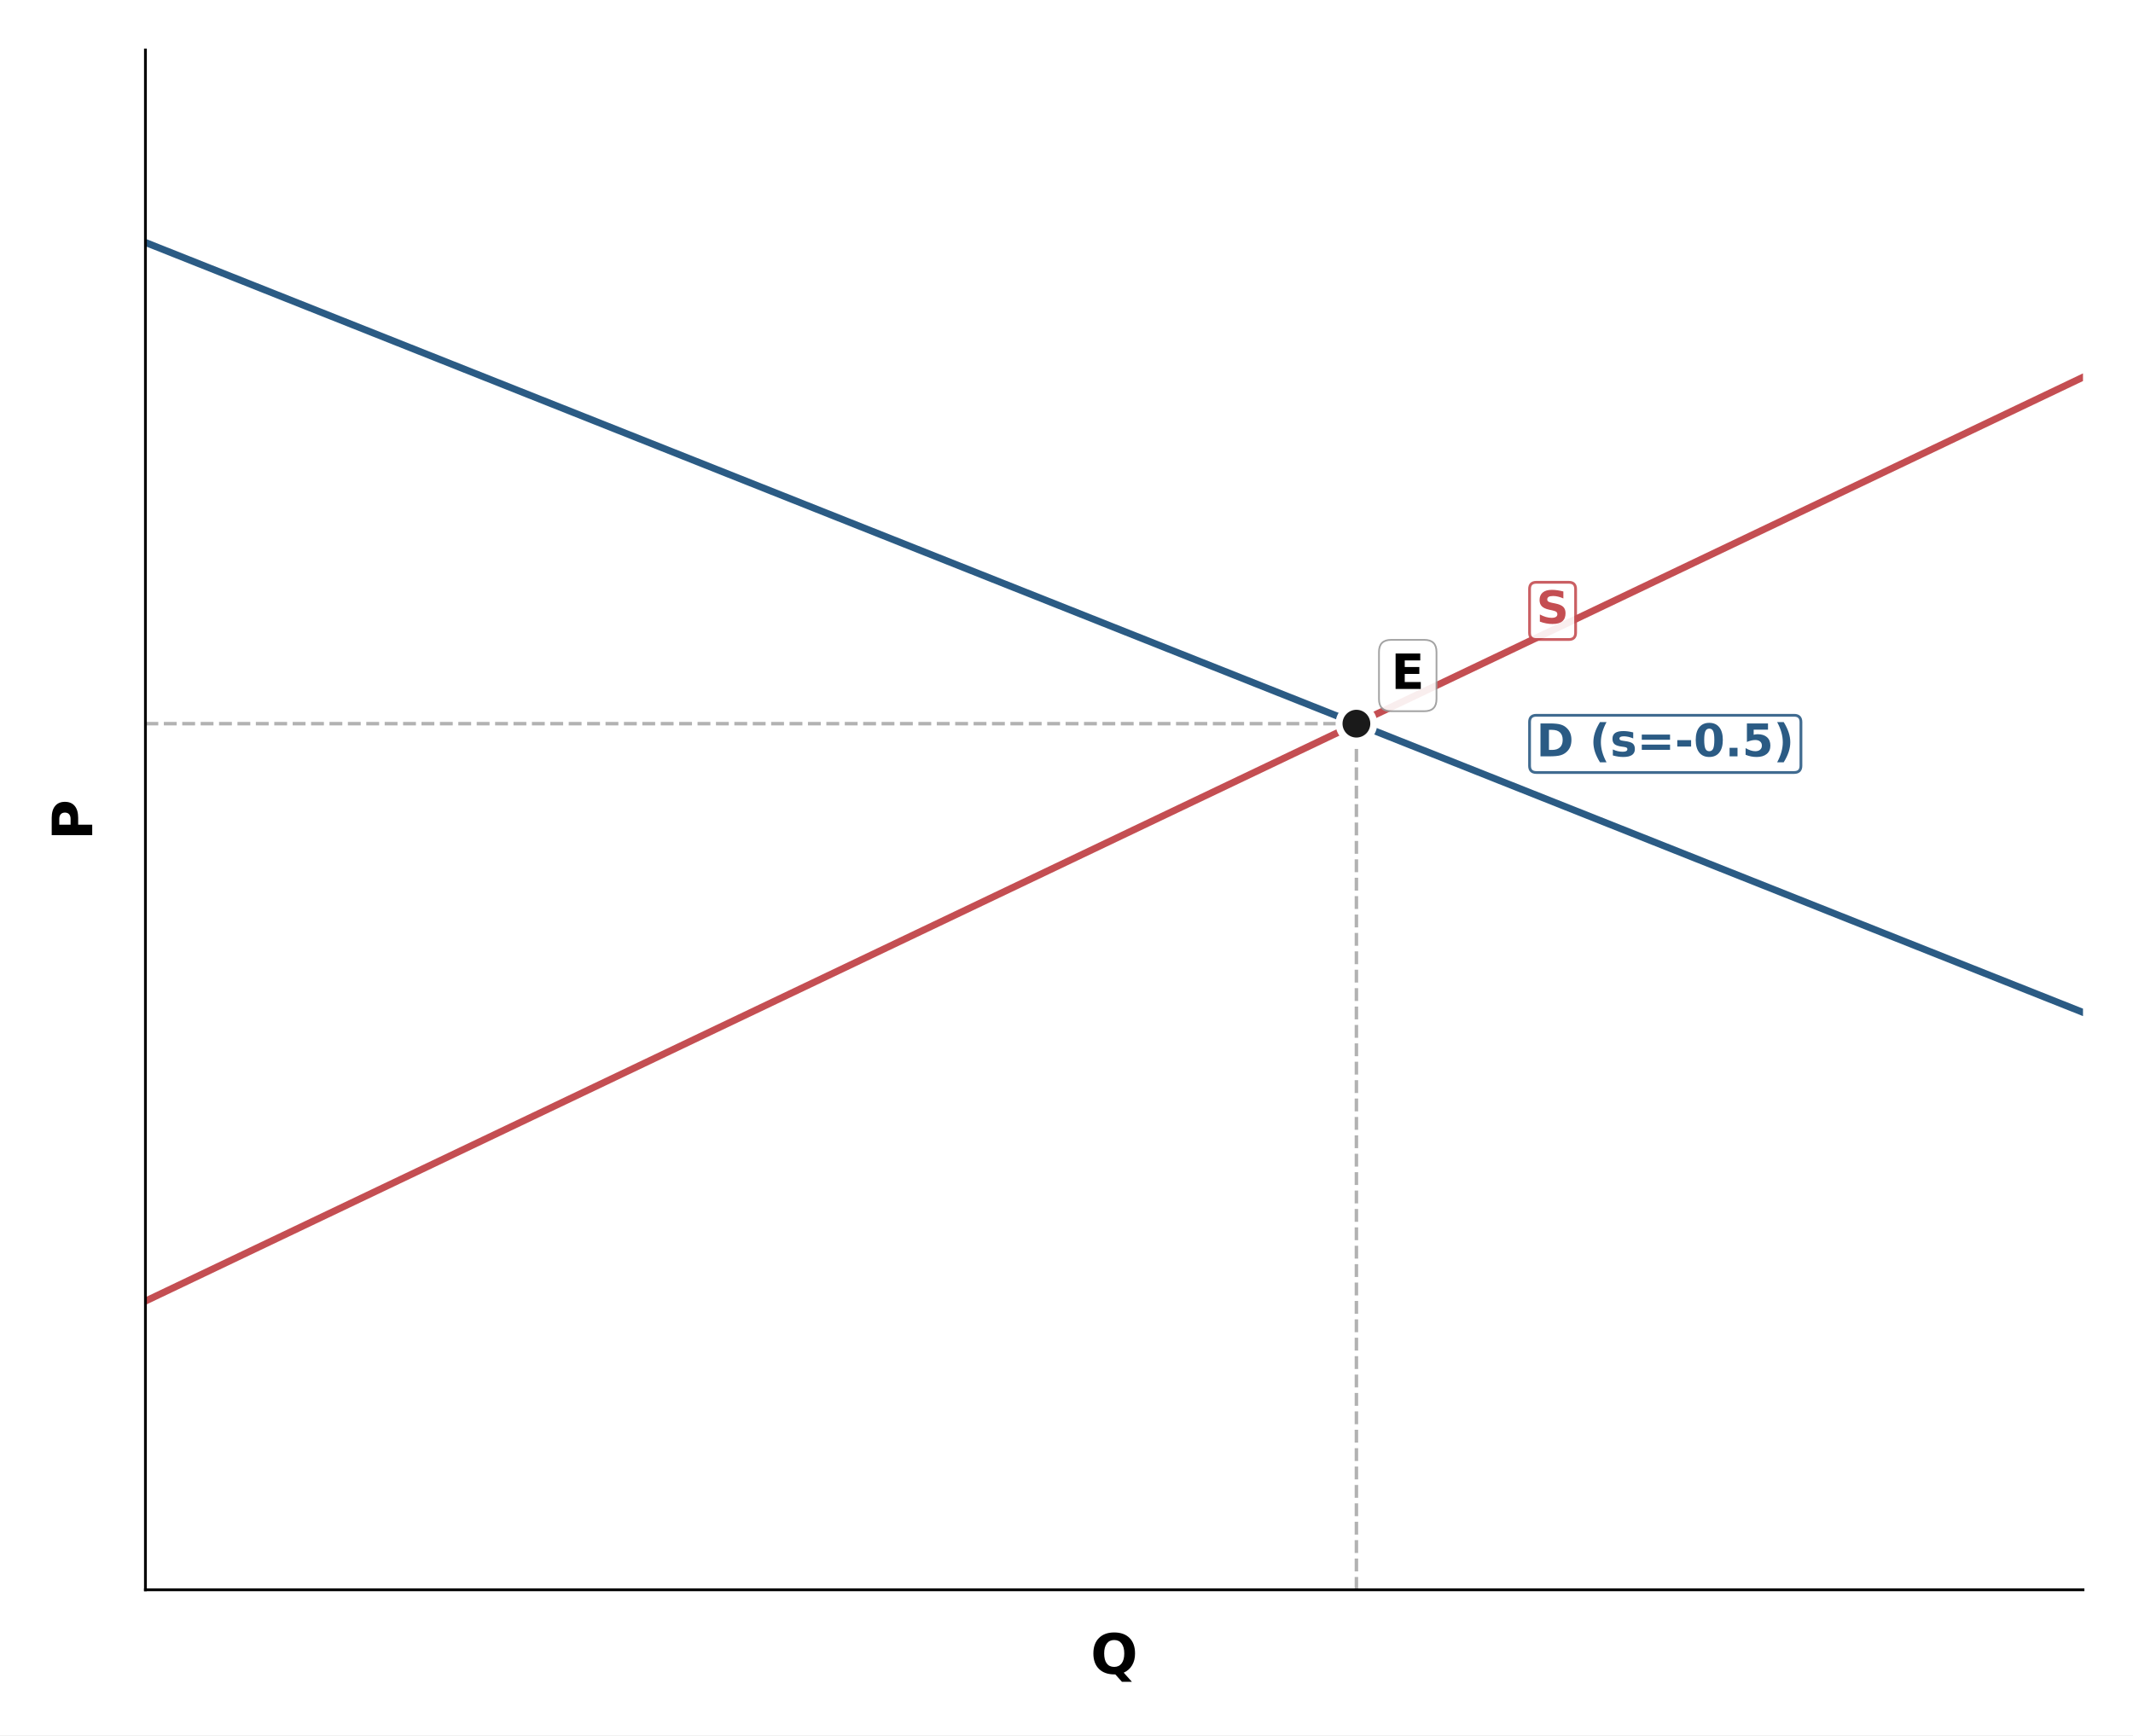
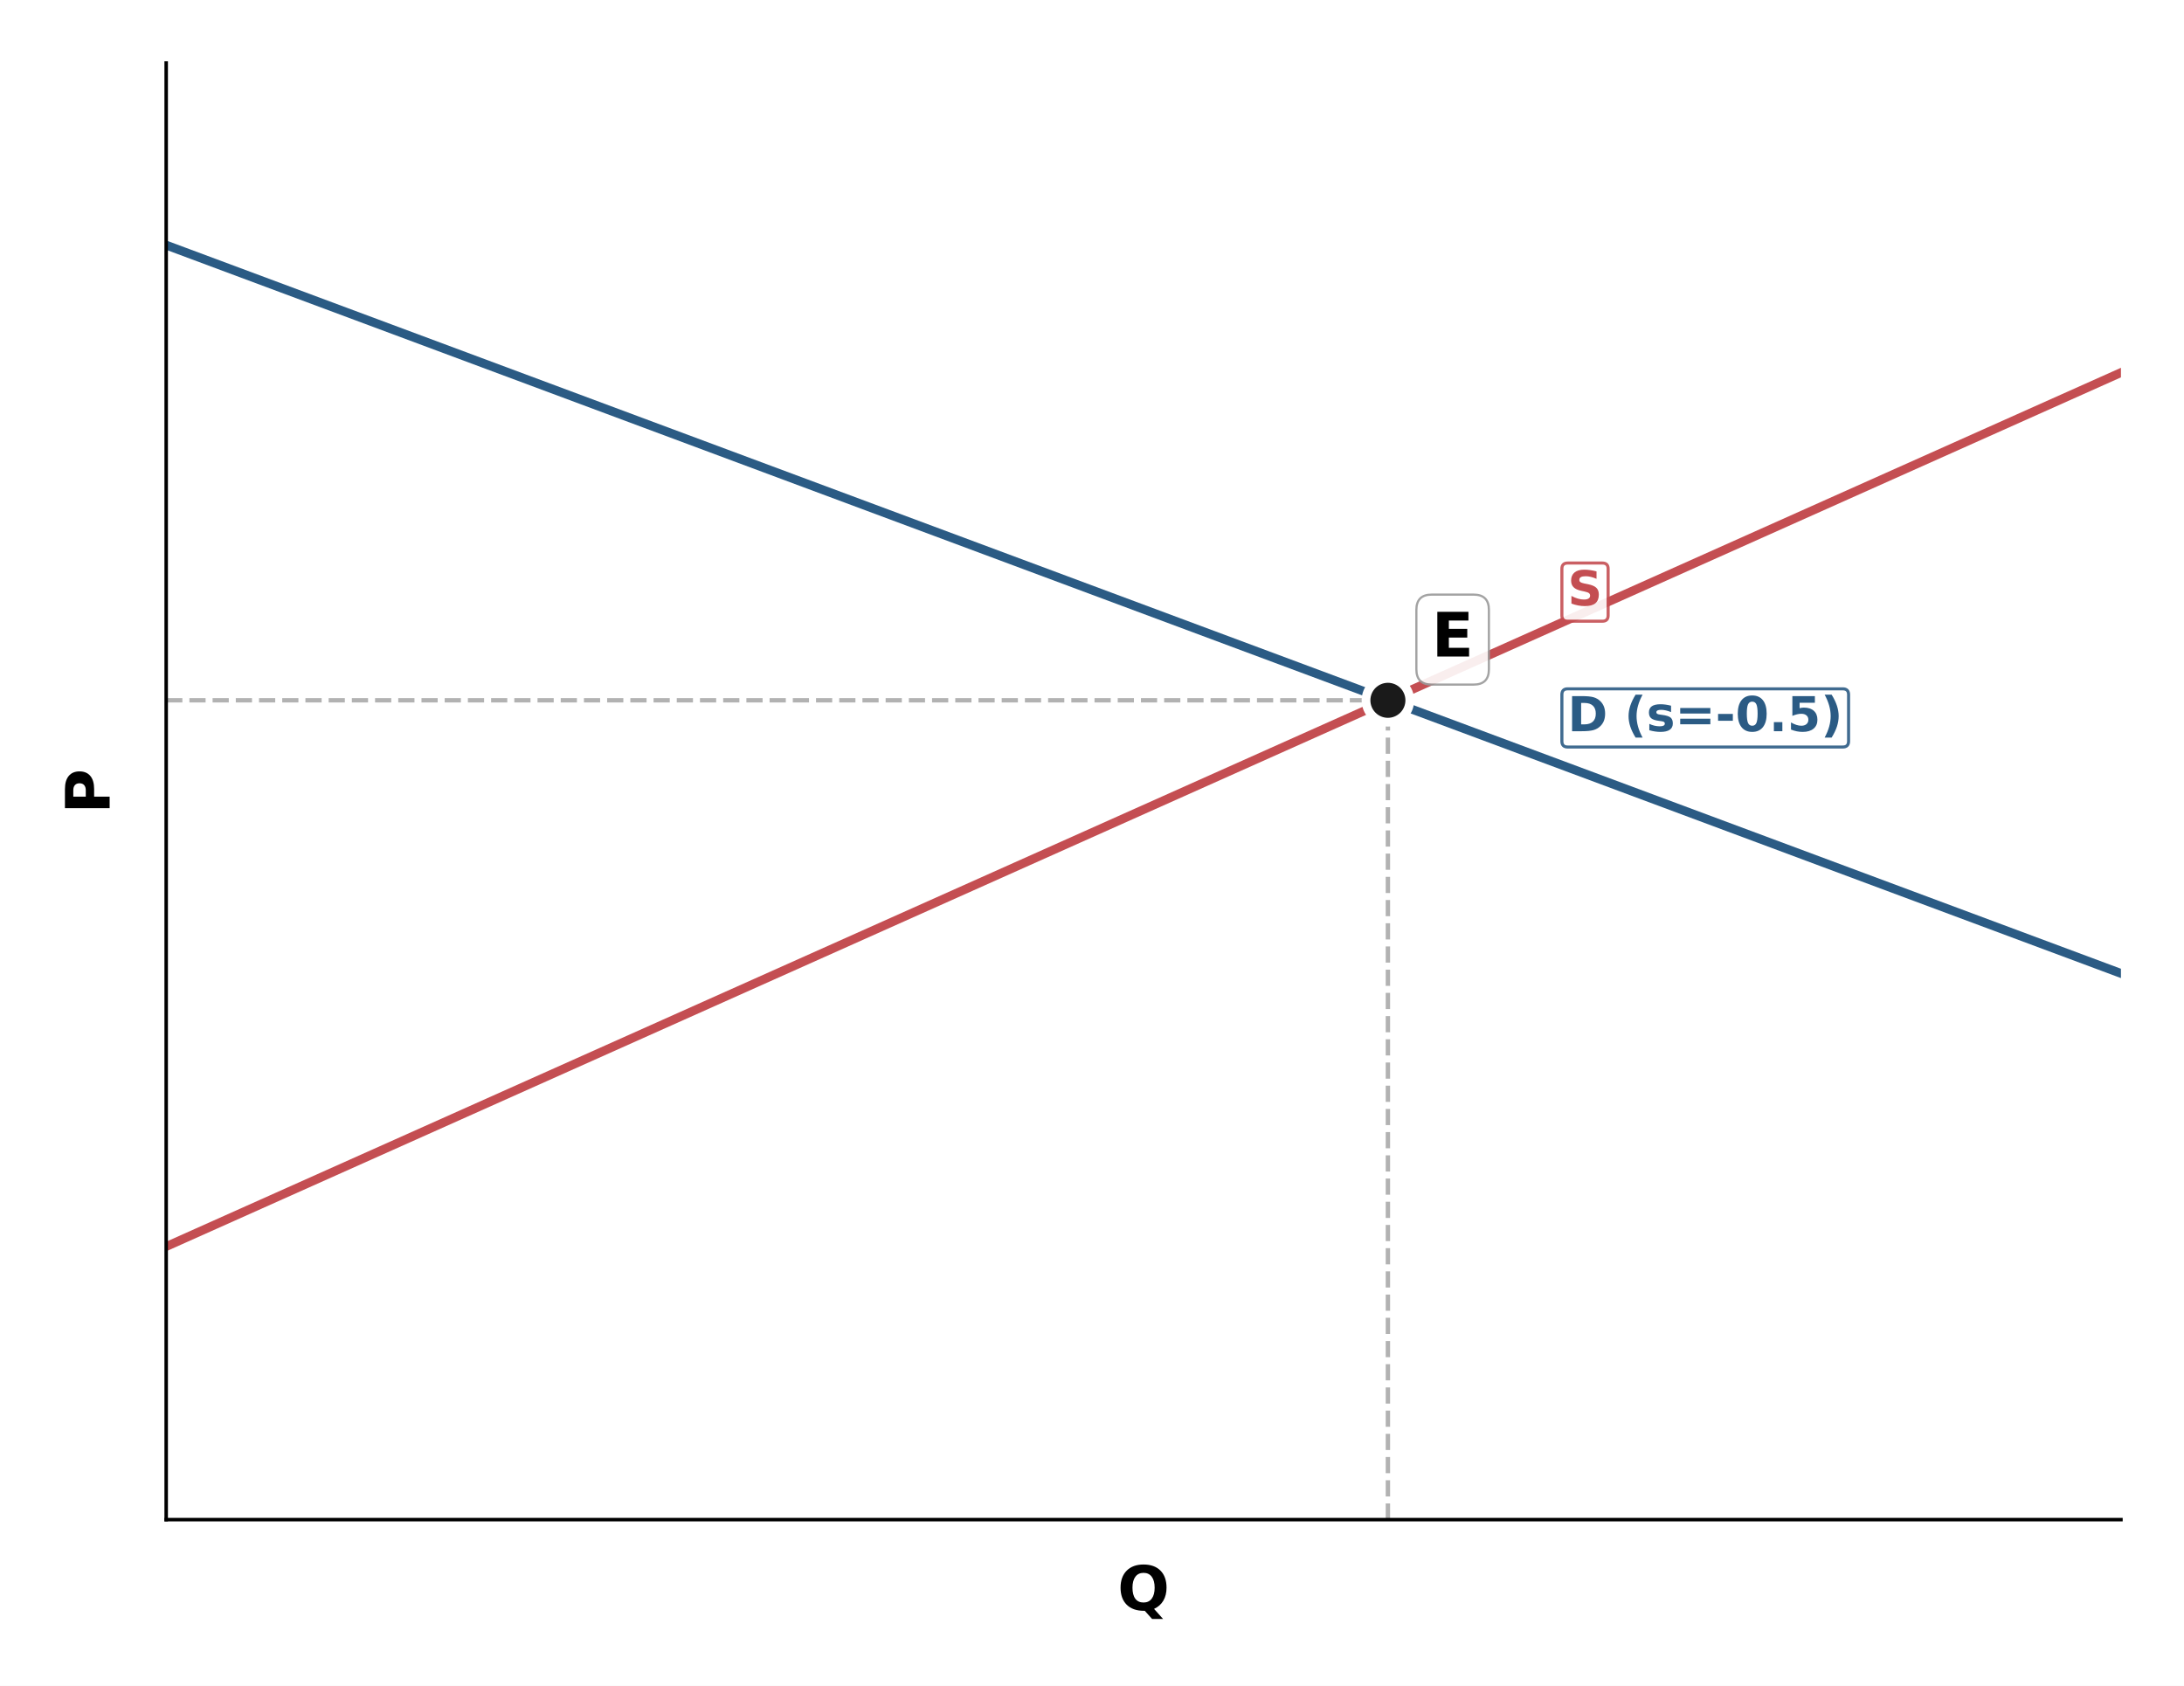
- <svg xmlns="http://www.w3.org/2000/svg" xmlns:xlink="http://www.w3.org/1999/xlink" width="614.285pt" height="499.805pt" viewBox="0 0 614.285 499.805" version="1.1">
+ <svg xmlns="http://www.w3.org/2000/svg" xmlns:xlink="http://www.w3.org/1999/xlink" width="498.749pt" height="384.989pt" viewBox="0 0 498.749 384.989" version="1.1">
  <defs>
    <style type="text/css">*{stroke-linejoin: round; stroke-linecap: butt}</style>
  </defs>
  <g id="figure_1">
    <g id="patch_1">
-       <path d="M 0 499.805  L 614.285 499.805  L 614.285 0  L 0 0  z " style="fill: #ffffff" />
+       <path d="M 0 384.989  L 498.749 384.989  L 498.749 0  L 0 0  z " style="fill: #ffffff" />
    </g>
    <g id="axes_1">
      <g id="patch_2">
-         <path d="M 41.885 457.92  L 599.885 457.92  L 599.885 14.4  L 41.885 14.4  z " style="fill: #ffffff" />
+         <path d="M 37.949 347.04  L 484.349 347.04  L 484.349 14.4  L 37.949 14.4  z " style="fill: #ffffff" />
      </g>
      <g id="line2d_1">
-         <path d="M 390.635 457.92  L 390.635 208.44  " clip-path="url(#pfbffee4c04)" style="fill: none; stroke-dasharray: 3.7,1.6; stroke-dashoffset: 0; stroke: #666666; stroke-opacity: 0.5" />
+         <path d="M 316.949 347.04  L 316.949 159.93  " clip-path="url(#p75e1ceb980)" style="fill: none; stroke-dasharray: 3.7,1.6; stroke-dashoffset: 0; stroke: #666666; stroke-opacity: 0.5" />
      </g>
      <g id="line2d_2">
-         <path d="M 41.885 208.44  L 390.635 208.44  " clip-path="url(#pfbffee4c04)" style="fill: none; stroke-dasharray: 3.7,1.6; stroke-dashoffset: 0; stroke: #666666; stroke-opacity: 0.5" />
+         <path d="M 37.949 159.93  L 316.949 159.93  " clip-path="url(#p75e1ceb980)" style="fill: none; stroke-dasharray: 3.7,1.6; stroke-dashoffset: 0; stroke: #666666; stroke-opacity: 0.5" />
      </g>
      <g id="matplotlib.axis_1">
        <g id="xtick_1" />
        <g id="xtick_2" />
        <g id="xtick_3" />
        <g id="xtick_4" />
        <g id="xtick_5" />
        <g id="xtick_6" />
        <g id="xtick_7" />
        <g id="xtick_8" />
        <g id="xtick_9" />
        <g id="text_1">
-           <g transform="translate(314.0838 482.0775) scale(0.16 -0.16)">
+           <g transform="translate(255.1983 367.6778) scale(0.14 -0.14)">
            <defs>
              <path id="DejaVuSans-Bold-51" d="M 2847 -84  L 2753 -84  Q 1600 -84 959 553  Q 319 1191 319 2328  Q 319 3463 958 4106  Q 1597 4750 2719 4750  Q 3853 4750 4486 4112  Q 5119 3475 5119 2328  Q 5119 1541 4783 972  Q 4447 403 3816 116  L 4756 -934  L 3609 -934  L 2847 -84  z M 2719 3878  Q 2169 3878 1866 3472  Q 1563 3066 1563 2328  Q 1563 1578 1859 1179  Q 2156 781 2719 781  Q 3272 781 3575 1187  Q 3878 1594 3878 2328  Q 3878 3066 3575 3472  Q 3272 3878 2719 3878  z " transform="scale(0.015625)" />
            </defs>
            <use xlink:href="#DejaVuSans-Bold-51" />
          </g>
        </g>
      </g>
      <g id="matplotlib.axis_2">
        <g id="ytick_1" />
        <g id="ytick_2" />
        <g id="ytick_3" />
        <g id="ytick_4" />
        <g id="ytick_5" />
        <g id="ytick_6" />
        <g id="ytick_7" />
        <g id="ytick_8" />
        <g id="ytick_9" />
        <g id="text_2">
-           <g transform="translate(26.5575 242.0238) rotate(-90) scale(0.16 -0.16)">
+           <g transform="translate(25.03781 185.8508) rotate(-90) scale(0.14 -0.14)">
            <defs>
              <path id="DejaVuSans-Bold-50" d="M 588 4666  L 2584 4666  Q 3475 4666 3951 4270  Q 4428 3875 4428 3144  Q 4428 2409 3951 2014  Q 3475 1619 2584 1619  L 1791 1619  L 1791 0  L 588 0  L 588 4666  z M 1791 3794  L 1791 2491  L 2456 2491  Q 2806 2491 2997 2661  Q 3188 2831 3188 3144  Q 3188 3456 2997 3625  Q 2806 3794 2456 3794  L 1791 3794  z " transform="scale(0.015625)" />
            </defs>
            <use xlink:href="#DejaVuSans-Bold-50" />
          </g>
        </g>
      </g>
      <g id="line2d_3">
-         <path d="M 41.885 69.84  L 599.885 291.6  L 599.885 291.6  " clip-path="url(#pfbffee4c04)" style="fill: none; stroke: #2b5b84; stroke-width: 2; stroke-linecap: square" />
+         <path d="M 37.949 55.98  L 484.349 222.3  L 484.349 222.3  " clip-path="url(#p75e1ceb980)" style="fill: none; stroke: #2b5b84; stroke-width: 2; stroke-linecap: square" />
      </g>
      <g id="line2d_4">
-         <path d="M 41.885 374.76  L 599.885 108.648  L 599.885 108.648  " clip-path="url(#pfbffee4c04)" style="fill: none; stroke: #c44e52; stroke-width: 2; stroke-linecap: square" />
+         <path d="M 37.949 284.67  L 484.349 85.086  L 484.349 85.086  " clip-path="url(#p75e1ceb980)" style="fill: none; stroke: #c44e52; stroke-width: 2; stroke-linecap: square" />
      </g>
      <g id="patch_3">
-         <path d="M 41.885 457.92  L 41.885 14.4  " style="fill: none; stroke: #000000; stroke-width: 0.8; stroke-linejoin: miter; stroke-linecap: square" />
+         <path d="M 37.949 347.04  L 37.949 14.4  " style="fill: none; stroke: #000000; stroke-width: 0.8; stroke-linejoin: miter; stroke-linecap: square" />
      </g>
      <g id="patch_4">
-         <path d="M 41.885 457.92  L 599.885 457.92  " style="fill: none; stroke: #000000; stroke-width: 0.8; stroke-linejoin: miter; stroke-linecap: square" />
+         <path d="M 37.949 347.04  L 484.349 347.04  " style="fill: none; stroke: #000000; stroke-width: 0.8; stroke-linejoin: miter; stroke-linecap: square" />
      </g>
      <g id="text_3">
        <g id="patch_5">
-           <path d="M 442.448 222.506  L 516.702 222.506  Q 518.652 222.506 518.652 220.556  L 518.652 207.974  Q 518.652 206.024 516.702 206.024  L 442.448 206.024  Q 440.498 206.024 440.498 207.974  L 440.498 220.556  Q 440.498 222.506 442.448 222.506  z " style="fill: #ffffff; opacity: 0.9; stroke: #2b5b84; stroke-width: 0.8; stroke-linejoin: miter" />
+           <path d="M 358 170.597  L 420.83 170.597  Q 422.15 170.597 422.15 169.277  L 422.15 158.631  Q 422.15 157.311 420.83 157.311  L 358 157.311  Q 356.68 157.311 356.68 158.631  L 356.68 169.277  Q 356.68 170.597 358 170.597  z " style="fill: #ffffff; opacity: 0.9; stroke: #2b5b84; stroke-width: 0.7; stroke-linejoin: miter" />
        </g>
-         <g style="fill: #2b5b84" transform="translate(442.4478 217.8521) scale(0.13 -0.13)">
+         <g style="fill: #2b5b84" transform="translate(357.9996 166.989) scale(0.11 -0.11)">
          <defs>
            <path id="DejaVuSans-Bold-44" d="M 1791 3756  L 1791 909  L 2222 909  Q 2959 909 3348 1275  Q 3738 1641 3738 2338  Q 3738 3031 3350 3393  Q 2963 3756 2222 3756  L 1791 3756  z M 588 4666  L 1856 4666  Q 2919 4666 3439 4514  Q 3959 4363 4331 4000  Q 4659 3684 4818 3271  Q 4978 2859 4978 2338  Q 4978 1809 4818 1395  Q 4659 981 4331 666  Q 3956 303 3431 151  Q 2906 0 1856 0  L 588 0  L 588 4666  z " transform="scale(0.015625)" />
            <path id="DejaVuSans-Bold-20" transform="scale(0.015625)" />
            <path id="DejaVuSans-Bold-28" d="M 2413 -844  L 1484 -844  Q 1006 -72 778 623  Q 550 1319 550 2003  Q 550 2688 779 3389  Q 1009 4091 1484 4856  L 2413 4856  Q 2013 4116 1813 3408  Q 1613 2700 1613 2009  Q 1613 1319 1811 609  Q 2009 -100 2413 -844  z " transform="scale(0.015625)" />
            <path id="DejaVuSans-Bold-73" d="M 3272 3391  L 3272 2541  Q 2913 2691 2578 2766  Q 2244 2841 1947 2841  Q 1628 2841 1473 2761  Q 1319 2681 1319 2516  Q 1319 2381 1436 2309  Q 1553 2238 1856 2203  L 2053 2175  Q 2913 2066 3209 1816  Q 3506 1566 3506 1031  Q 3506 472 3093 190  Q 2681 -91 1863 -91  Q 1516 -91 1145 -36  Q 775 19 384 128  L 384 978  Q 719 816 1070 734  Q 1422 653 1784 653  Q 2113 653 2278 743  Q 2444 834 2444 1013  Q 2444 1163 2330 1236  Q 2216 1309 1875 1350  L 1678 1375  Q 931 1469 631 1722  Q 331 1975 331 2491  Q 331 3047 712 3315  Q 1094 3584 1881 3584  Q 2191 3584 2531 3537  Q 2872 3491 3272 3391  z " transform="scale(0.015625)" />
            <path id="DejaVuSans-Bold-3d" d="M 678 3084  L 4684 3084  L 4684 2350  L 678 2350  L 678 3084  z M 678 1663  L 4684 1663  L 4684 922  L 678 922  L 678 1663  z " transform="scale(0.015625)" />
            <path id="DejaVuSans-Bold-2d" d="M 347 2297  L 2309 2297  L 2309 1388  L 347 1388  L 347 2297  z " transform="scale(0.015625)" />
            <path id="DejaVuSans-Bold-30" d="M 2944 2338  Q 2944 3213 2780 3570  Q 2616 3928 2228 3928  Q 1841 3928 1675 3570  Q 1509 3213 1509 2338  Q 1509 1453 1675 1090  Q 1841 728 2228 728  Q 2613 728 2778 1090  Q 2944 1453 2944 2338  z M 4147 2328  Q 4147 1169 3647 539  Q 3147 -91 2228 -91  Q 1306 -91 806 539  Q 306 1169 306 2328  Q 306 3491 806 4120  Q 1306 4750 2228 4750  Q 3147 4750 3647 4120  Q 4147 3491 4147 2328  z " transform="scale(0.015625)" />
            <path id="DejaVuSans-Bold-2e" d="M 653 1209  L 1778 1209  L 1778 0  L 653 0  L 653 1209  z " transform="scale(0.015625)" />
            <path id="DejaVuSans-Bold-35" d="M 678 4666  L 3669 4666  L 3669 3781  L 1638 3781  L 1638 3059  Q 1775 3097 1914 3117  Q 2053 3138 2203 3138  Q 3056 3138 3531 2711  Q 4006 2284 4006 1522  Q 4006 766 3489 337  Q 2972 -91 2053 -91  Q 1656 -91 1267 -14  Q 878 63 494 219  L 494 1166  Q 875 947 1217 837  Q 1559 728 1863 728  Q 2300 728 2551 942  Q 2803 1156 2803 1522  Q 2803 1891 2551 2103  Q 2300 2316 1863 2316  Q 1603 2316 1309 2248  Q 1016 2181 678 2041  L 678 4666  z " transform="scale(0.015625)" />
            <path id="DejaVuSans-Bold-29" d="M 513 -844  Q 913 -100 1113 609  Q 1313 1319 1313 2009  Q 1313 2700 1113 3408  Q 913 4116 513 4856  L 1441 4856  Q 1916 4091 2145 3389  Q 2375 2688 2375 2003  Q 2375 1319 2147 623  Q 1919 -72 1441 -844  L 513 -844  z " transform="scale(0.015625)" />
          </defs>
          <use xlink:href="#DejaVuSans-Bold-44" />
          <use xlink:href="#DejaVuSans-Bold-20" x="83.008" />
          <use xlink:href="#DejaVuSans-Bold-28" x="117.822" />
          <use xlink:href="#DejaVuSans-Bold-73" x="163.525" />
          <use xlink:href="#DejaVuSans-Bold-3d" x="223.047" />
          <use xlink:href="#DejaVuSans-Bold-2d" x="306.836" />
          <use xlink:href="#DejaVuSans-Bold-30" x="348.34" />
          <use xlink:href="#DejaVuSans-Bold-2e" x="417.92" />
          <use xlink:href="#DejaVuSans-Bold-35" x="455.908" />
          <use xlink:href="#DejaVuSans-Bold-29" x="525.488" />
        </g>
      </g>
      <g id="text_4">
        <g id="patch_6">
-           <path d="M 442.448 184.199  L 451.81 184.199  Q 453.76 184.199 453.76 182.249  L 453.76 169.668  Q 453.76 167.718 451.81 167.718  L 442.448 167.718  Q 440.498 167.718 440.498 169.668  L 440.498 182.249  Q 440.498 184.199 442.448 184.199  z " style="fill: #ffffff; opacity: 0.9; stroke: #c44e52; stroke-width: 0.8; stroke-linejoin: miter" />
+           <path d="M 358 141.867  L 365.921 141.867  Q 367.241 141.867 367.241 140.547  L 367.241 129.901  Q 367.241 128.581 365.921 128.581  L 358 128.581  Q 356.68 128.581 356.68 129.901  L 356.68 140.547  Q 356.68 141.867 358 141.867  z " style="fill: #ffffff; opacity: 0.9; stroke: #c44e52; stroke-width: 0.7; stroke-linejoin: miter" />
        </g>
-         <g style="fill: #c44e52" transform="translate(442.4478 179.5455) scale(0.13 -0.13)">
+         <g style="fill: #c44e52" transform="translate(357.9996 138.2591) scale(0.11 -0.11)">
          <defs>
            <path id="DejaVuSans-Bold-53" d="M 3834 4519  L 3834 3531  Q 3450 3703 3084 3790  Q 2719 3878 2394 3878  Q 1963 3878 1756 3759  Q 1550 3641 1550 3391  Q 1550 3203 1689 3098  Q 1828 2994 2194 2919  L 2706 2816  Q 3484 2659 3812 2340  Q 4141 2022 4141 1434  Q 4141 663 3683 286  Q 3225 -91 2284 -91  Q 1841 -91 1394 -6  Q 947 78 500 244  L 500 1259  Q 947 1022 1364 901  Q 1781 781 2169 781  Q 2563 781 2772 912  Q 2981 1044 2981 1288  Q 2981 1506 2839 1625  Q 2697 1744 2272 1838  L 1806 1941  Q 1106 2091 782 2419  Q 459 2747 459 3303  Q 459 4000 909 4375  Q 1359 4750 2203 4750  Q 2588 4750 2994 4692  Q 3400 4634 3834 4519  z " transform="scale(0.015625)" />
          </defs>
          <use xlink:href="#DejaVuSans-Bold-53" />
        </g>
      </g>
      <g id="text_5">
        <g id="patch_7">
-           <path d="M 400.635 204.852  L 410.199 204.852  Q 413.699 204.852 413.699 201.352  L 413.699 187.802  Q 413.699 184.302 410.199 184.302  L 400.635 184.302  Q 397.135 184.302 397.135 187.802  L 397.135 201.352  Q 397.135 204.852 400.635 204.852  z " style="fill: #ffffff; opacity: 0.9; stroke: #999999; stroke-width: 0.5; stroke-linejoin: miter" />
+           <path d="M 326.949 156.342  L 336.513 156.342  Q 340.013 156.342 340.013 152.842  L 340.013 139.292  Q 340.013 135.792 336.513 135.792  L 326.949 135.792  Q 323.449 135.792 323.449 139.292  L 323.449 152.842  Q 323.449 156.342 326.949 156.342  z " style="fill: #ffffff; opacity: 0.9; stroke: #999999; stroke-width: 0.5; stroke-linejoin: miter" />
        </g>
-         <g transform="translate(400.635 198.44) scale(0.14 -0.14)">
+         <g transform="translate(326.9494 149.93) scale(0.14 -0.14)">
          <defs>
            <path id="DejaVuSans-Bold-45" d="M 588 4666  L 3834 4666  L 3834 3756  L 1791 3756  L 1791 2888  L 3713 2888  L 3713 1978  L 1791 1978  L 1791 909  L 3903 909  L 3903 0  L 588 0  L 588 4666  z " transform="scale(0.015625)" />
          </defs>
          <use xlink:href="#DejaVuSans-Bold-45" />
        </g>
      </g>
      <g id="line2d_5">
        <defs>
-           <path id="m6bda22985a" d="M 0 5  C 1.326 5 2.598 4.473 3.536 3.536  C 4.473 2.598 5 1.326 5 0  C 5 -1.326 4.473 -2.598 3.536 -3.536  C 2.598 -4.473 1.326 -5 0 -5  C -1.326 -5 -2.598 -4.473 -3.536 -3.536  C -4.473 -2.598 -5 -1.326 -5 0  C -5 1.326 -4.473 2.598 -3.536 3.536  C -2.598 4.473 -1.326 5 0 5  z " style="stroke: #ffffff; stroke-width: 2" />
+           <path id="mfcf1791f41" d="M 0 5  C 1.326 5 2.598 4.473 3.536 3.536  C 4.473 2.598 5 1.326 5 0  C 5 -1.326 4.473 -2.598 3.536 -3.536  C 2.598 -4.473 1.326 -5 0 -5  C -1.326 -5 -2.598 -4.473 -3.536 -3.536  C -4.473 -2.598 -5 -1.326 -5 0  C -5 1.326 -4.473 2.598 -3.536 3.536  C -2.598 4.473 -1.326 5 0 5  z " style="stroke: #ffffff; stroke-width: 2" />
        </defs>
-         <g clip-path="url(#pfbffee4c04)">
-           <use xlink:href="#m6bda22985a" x="390.635" y="208.44" style="fill: #1a1a1a; stroke: #ffffff; stroke-width: 2" />
+         <g clip-path="url(#p75e1ceb980)">
+           <use xlink:href="#mfcf1791f41" x="316.949" y="159.93" style="fill: #1a1a1a; stroke: #ffffff; stroke-width: 2" />
        </g>
      </g>
    </g>
  </g>
  <defs>
-     <clipPath id="pfbffee4c04">
-       <rect x="41.885" y="14.4" width="558" height="443.52" />
+     <clipPath id="p75e1ceb980">
+       <rect x="37.949" y="14.4" width="446.4" height="332.64" />
    </clipPath>
  </defs>
</svg>
